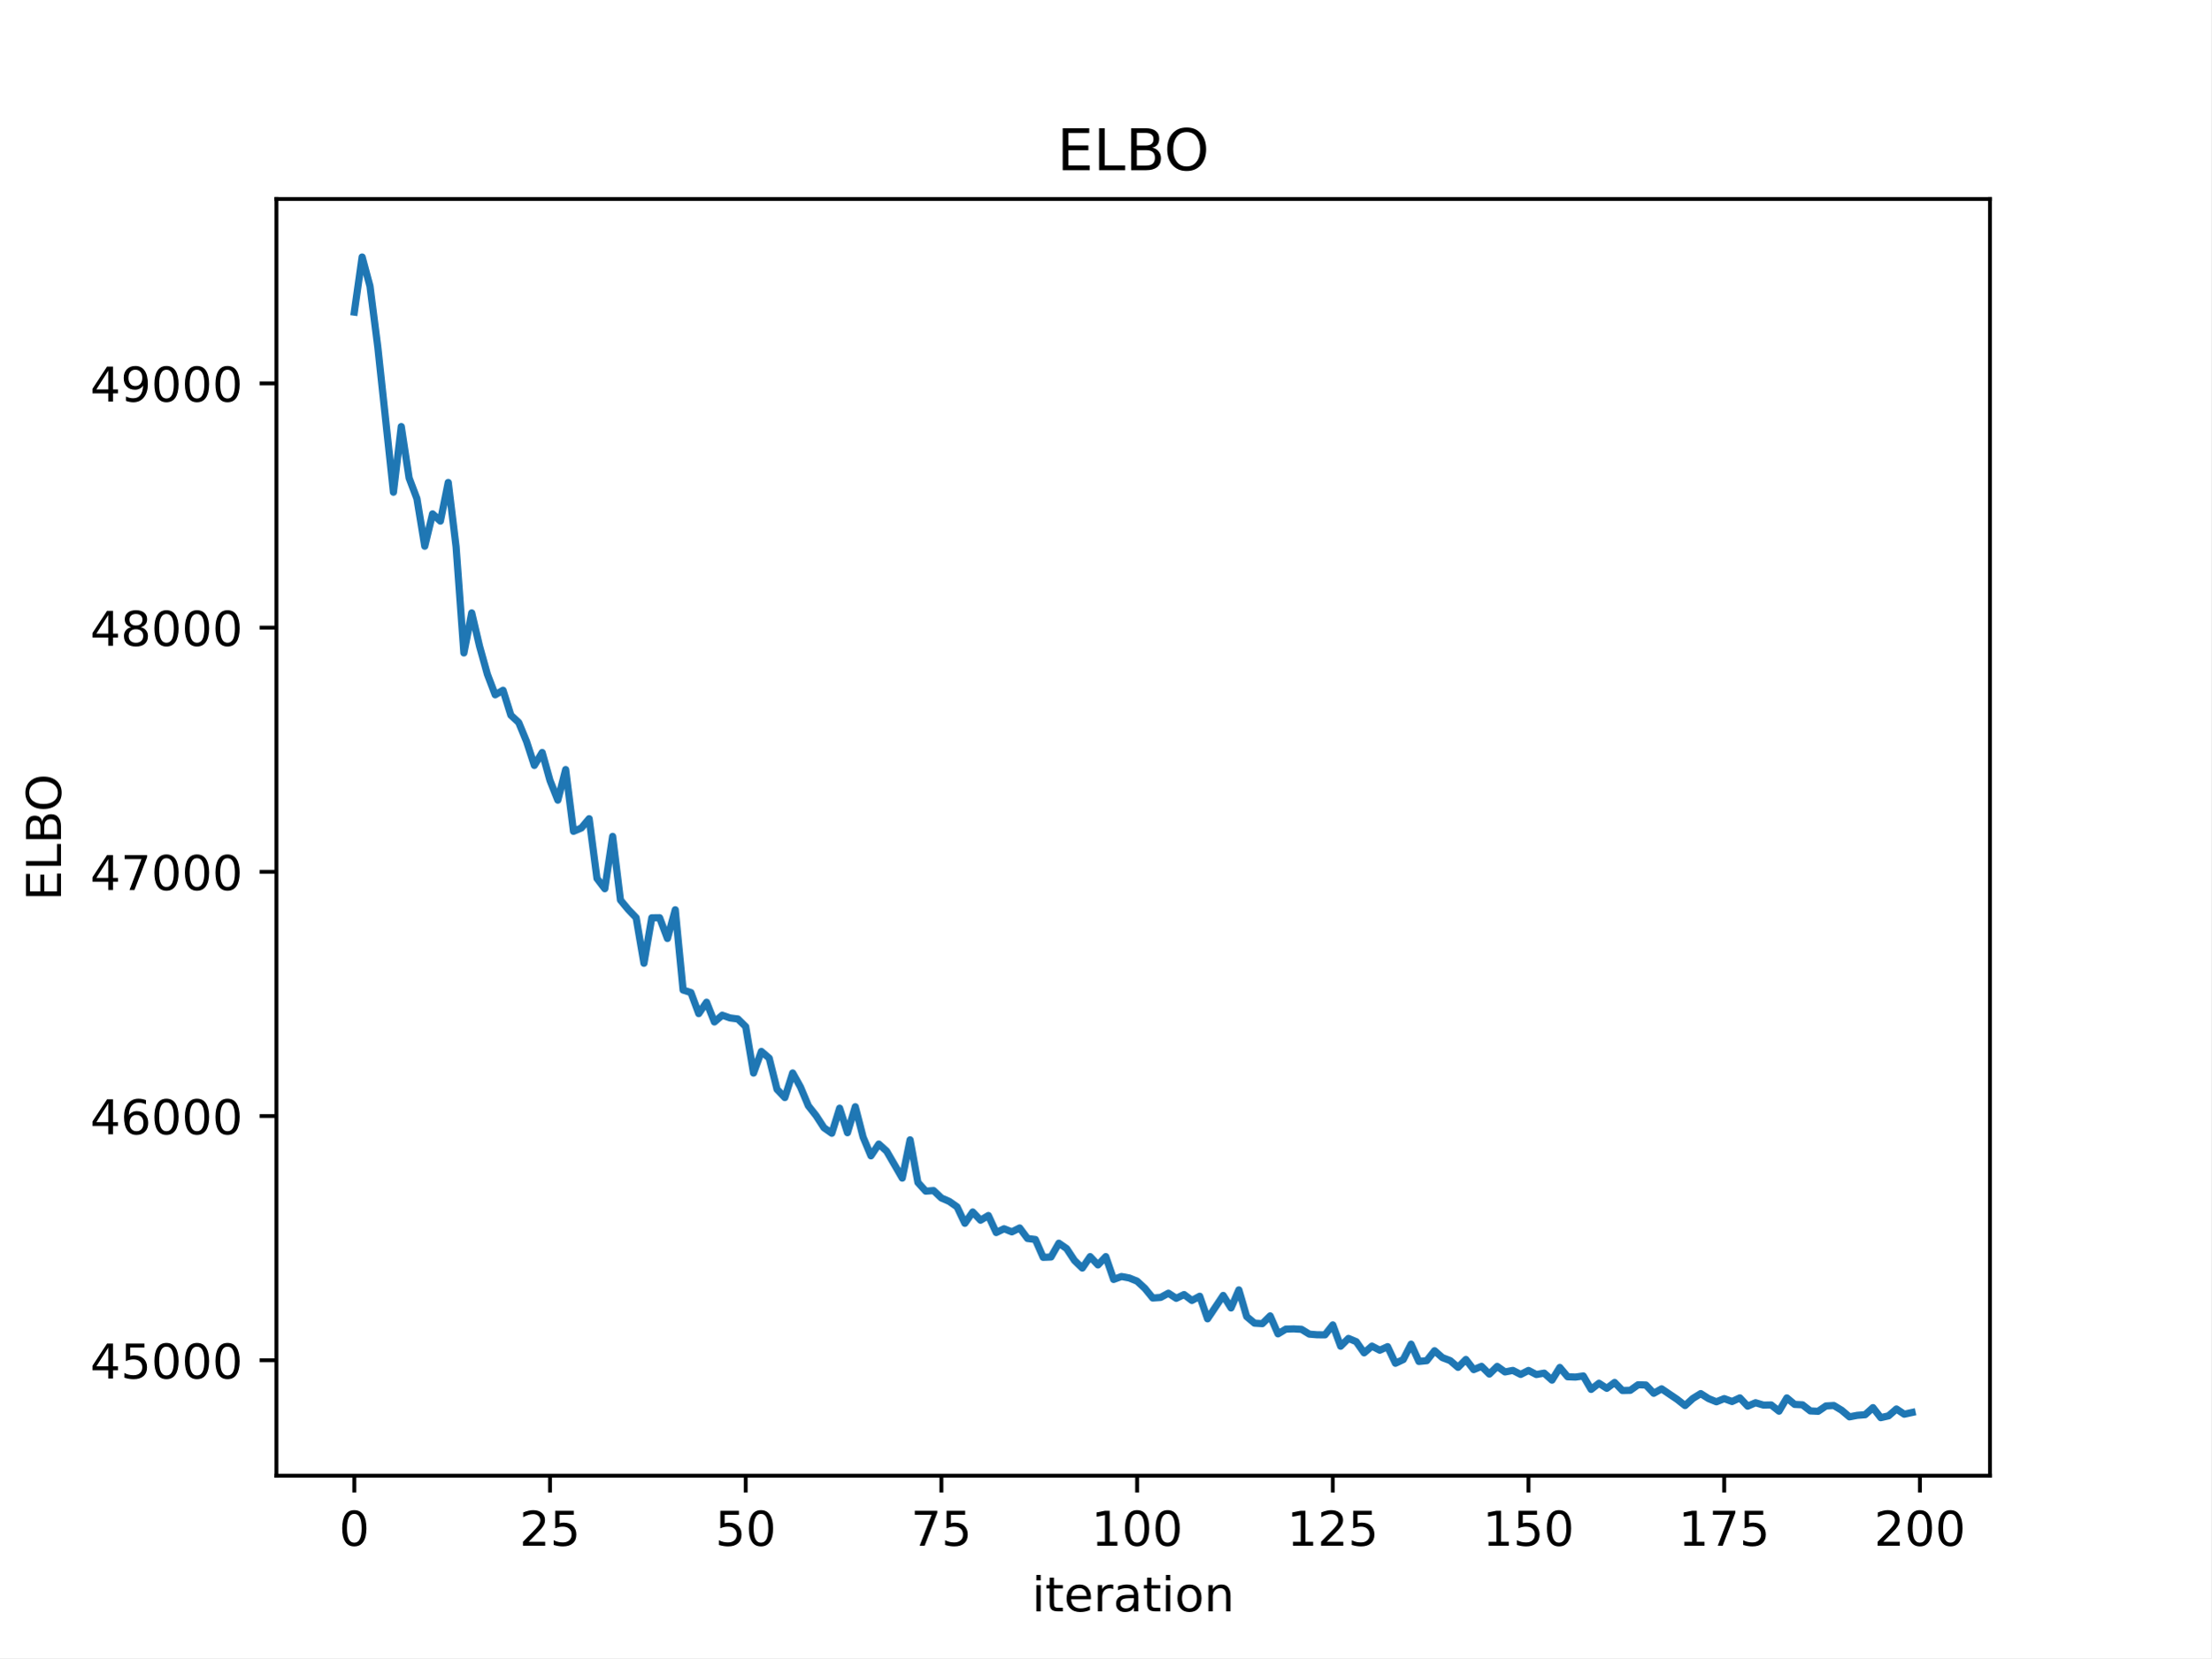
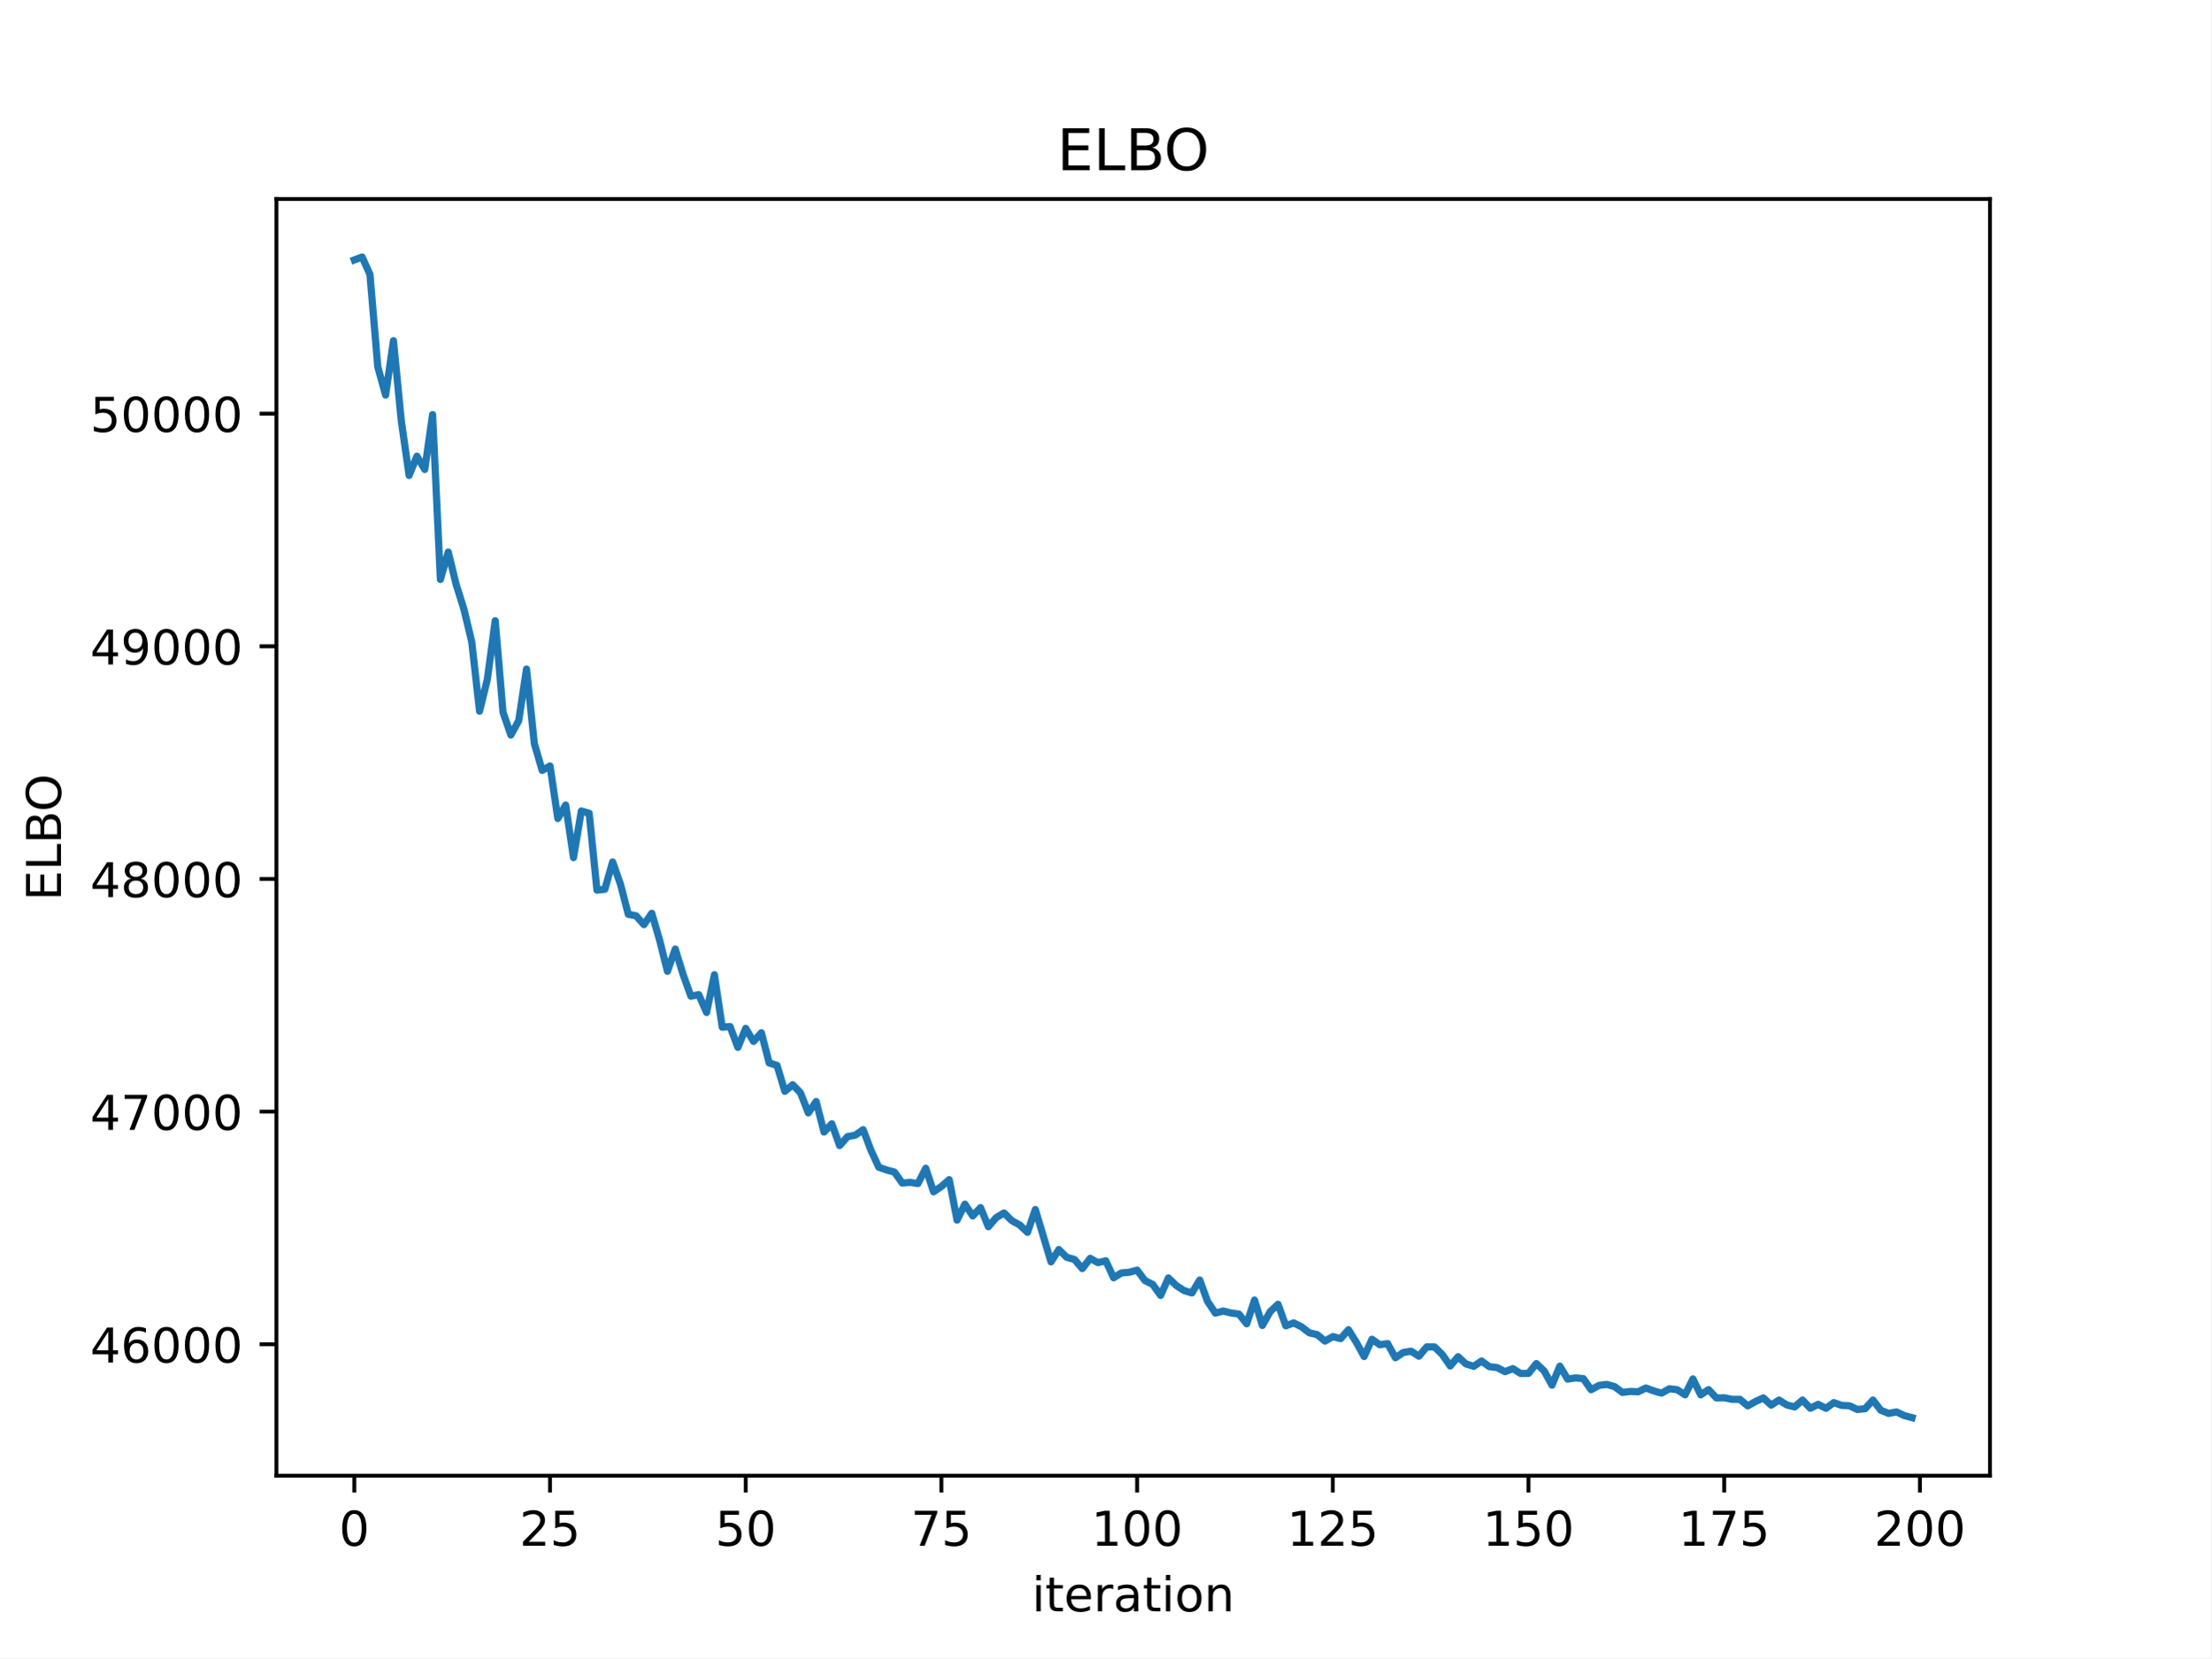
<svg xmlns="http://www.w3.org/2000/svg" xmlns:xlink="http://www.w3.org/1999/xlink" width="460.8pt" height="345.6pt" viewBox="0 0 460.8 345.6" version="1.1">
  <defs>
    <style type="text/css">*{stroke-linejoin: round; stroke-linecap: butt}</style>
  </defs>
  <g id="figure_1">
    <g id="patch_1">
      <path d="M 0 345.6  L 460.8 345.6  L 460.8 0  L 0 0  z " style="fill: #ffffff" />
    </g>
    <g id="axes_1">
      <g id="patch_2">
        <path d="M 57.6 307.584  L 414.72 307.584  L 414.72 41.472  L 57.6 41.472  z " style="fill: #ffffff" />
      </g>
      <g id="matplotlib.axis_1">
        <g id="xtick_1">
          <g id="line2d_1">
            <defs>
-               <path id="m152ac7d401" d="M 0 0  L 0 3.5  " style="stroke: #000000; stroke-width: 0.8" />
+               <path id="m74ce36e250" d="M 0 0  L 0 3.5  " style="stroke: #000000; stroke-width: 0.8" />
            </defs>
            <g>
-               <use xlink:href="#m152ac7d401" x="73.833" y="307.584" style="stroke: #000000; stroke-width: 0.8" />
+               <use xlink:href="#m74ce36e250" x="73.833" y="307.584" style="stroke: #000000; stroke-width: 0.8" />
            </g>
          </g>
          <g id="text_1">
            <g transform="translate(70.65148 322.1824) scale(0.1 -0.1)">
              <defs>
                <path id="DejaVuSans-30" d="M 2034 4250  Q 1547 4250 1301 3770  Q 1056 3291 1056 2328  Q 1056 1369 1301 889  Q 1547 409 2034 409  Q 2525 409 2770 889  Q 3016 1369 3016 2328  Q 3016 3291 2770 3770  Q 2525 4250 2034 4250  z M 2034 4750  Q 2819 4750 3233 4129  Q 3647 3509 3647 2328  Q 3647 1150 3233 529  Q 2819 -91 2034 -91  Q 1250 -91 836 529  Q 422 1150 422 2328  Q 422 3509 836 4129  Q 1250 4750 2034 4750  z " transform="scale(0.015625)" />
              </defs>
              <use xlink:href="#DejaVuSans-30" />
            </g>
          </g>
        </g>
        <g id="xtick_2">
          <g id="line2d_2">
            <g>
-               <use xlink:href="#m152ac7d401" x="114.618" y="307.584" style="stroke: #000000; stroke-width: 0.8" />
+               <use xlink:href="#m74ce36e250" x="114.618" y="307.584" style="stroke: #000000; stroke-width: 0.8" />
            </g>
          </g>
          <g id="text_2">
            <g transform="translate(108.256 322.1824) scale(0.1 -0.1)">
              <defs>
                <path id="DejaVuSans-32" d="M 1228 531  L 3431 531  L 3431 0  L 469 0  L 469 531  Q 828 903 1448 1529  Q 2069 2156 2228 2338  Q 2531 2678 2651 2914  Q 2772 3150 2772 3378  Q 2772 3750 2511 3984  Q 2250 4219 1831 4219  Q 1534 4219 1204 4116  Q 875 4013 500 3803  L 500 4441  Q 881 4594 1212 4672  Q 1544 4750 1819 4750  Q 2544 4750 2975 4387  Q 3406 4025 3406 3419  Q 3406 3131 3298 2873  Q 3191 2616 2906 2266  Q 2828 2175 2409 1742  Q 1991 1309 1228 531  z " transform="scale(0.015625)" />
                <path id="DejaVuSans-35" d="M 691 4666  L 3169 4666  L 3169 4134  L 1269 4134  L 1269 2991  Q 1406 3038 1543 3061  Q 1681 3084 1819 3084  Q 2600 3084 3056 2656  Q 3513 2228 3513 1497  Q 3513 744 3044 326  Q 2575 -91 1722 -91  Q 1428 -91 1123 -41  Q 819 9 494 109  L 494 744  Q 775 591 1075 516  Q 1375 441 1709 441  Q 2250 441 2565 725  Q 2881 1009 2881 1497  Q 2881 1984 2565 2268  Q 2250 2553 1709 2553  Q 1456 2553 1204 2497  Q 953 2441 691 2322  L 691 4666  z " transform="scale(0.015625)" />
              </defs>
              <use xlink:href="#DejaVuSans-32" />
              <use xlink:href="#DejaVuSans-35" transform="translate(63.62305 0)" />
            </g>
          </g>
        </g>
        <g id="xtick_3">
          <g id="line2d_3">
            <g>
-               <use xlink:href="#m152ac7d401" x="155.404" y="307.584" style="stroke: #000000; stroke-width: 0.8" />
+               <use xlink:href="#m74ce36e250" x="155.404" y="307.584" style="stroke: #000000; stroke-width: 0.8" />
            </g>
          </g>
          <g id="text_3">
            <g transform="translate(149.0417 322.1824) scale(0.1 -0.1)">
              <use xlink:href="#DejaVuSans-35" />
              <use xlink:href="#DejaVuSans-30" transform="translate(63.62305 0)" />
            </g>
          </g>
        </g>
        <g id="xtick_4">
          <g id="line2d_4">
            <g>
-               <use xlink:href="#m152ac7d401" x="196.19" y="307.584" style="stroke: #000000; stroke-width: 0.8" />
+               <use xlink:href="#m74ce36e250" x="196.19" y="307.584" style="stroke: #000000; stroke-width: 0.8" />
            </g>
          </g>
          <g id="text_4">
            <g transform="translate(189.8275 322.1824) scale(0.1 -0.1)">
              <defs>
                <path id="DejaVuSans-37" d="M 525 4666  L 3525 4666  L 3525 4397  L 1831 0  L 1172 0  L 2766 4134  L 525 4134  L 525 4666  z " transform="scale(0.015625)" />
              </defs>
              <use xlink:href="#DejaVuSans-37" />
              <use xlink:href="#DejaVuSans-35" transform="translate(63.62305 0)" />
            </g>
          </g>
        </g>
        <g id="xtick_5">
          <g id="line2d_5">
            <g>
-               <use xlink:href="#m152ac7d401" x="236.976" y="307.584" style="stroke: #000000; stroke-width: 0.8" />
+               <use xlink:href="#m74ce36e250" x="236.976" y="307.584" style="stroke: #000000; stroke-width: 0.8" />
            </g>
          </g>
          <g id="text_5">
            <g transform="translate(227.432 322.1824) scale(0.1 -0.1)">
              <defs>
                <path id="DejaVuSans-31" d="M 794 531  L 1825 531  L 1825 4091  L 703 3866  L 703 4441  L 1819 4666  L 2450 4666  L 2450 531  L 3481 531  L 3481 0  L 794 0  L 794 531  z " transform="scale(0.015625)" />
              </defs>
              <use xlink:href="#DejaVuSans-31" />
              <use xlink:href="#DejaVuSans-30" transform="translate(63.62305 0)" />
              <use xlink:href="#DejaVuSans-30" transform="translate(127.2461 0)" />
            </g>
          </g>
        </g>
        <g id="xtick_6">
          <g id="line2d_6">
            <g>
-               <use xlink:href="#m152ac7d401" x="277.761" y="307.584" style="stroke: #000000; stroke-width: 0.8" />
+               <use xlink:href="#m74ce36e250" x="277.761" y="307.584" style="stroke: #000000; stroke-width: 0.8" />
            </g>
          </g>
          <g id="text_6">
            <g transform="translate(268.2177 322.1824) scale(0.1 -0.1)">
              <use xlink:href="#DejaVuSans-31" />
              <use xlink:href="#DejaVuSans-32" transform="translate(63.62305 0)" />
              <use xlink:href="#DejaVuSans-35" transform="translate(127.2461 0)" />
            </g>
          </g>
        </g>
        <g id="xtick_7">
          <g id="line2d_7">
            <g>
-               <use xlink:href="#m152ac7d401" x="318.547" y="307.584" style="stroke: #000000; stroke-width: 0.8" />
+               <use xlink:href="#m74ce36e250" x="318.547" y="307.584" style="stroke: #000000; stroke-width: 0.8" />
            </g>
          </g>
          <g id="text_7">
            <g transform="translate(309.0035 322.1824) scale(0.1 -0.1)">
              <use xlink:href="#DejaVuSans-31" />
              <use xlink:href="#DejaVuSans-35" transform="translate(63.62305 0)" />
              <use xlink:href="#DejaVuSans-30" transform="translate(127.2461 0)" />
            </g>
          </g>
        </g>
        <g id="xtick_8">
          <g id="line2d_8">
            <g>
-               <use xlink:href="#m152ac7d401" x="359.333" y="307.584" style="stroke: #000000; stroke-width: 0.8" />
+               <use xlink:href="#m74ce36e250" x="359.333" y="307.584" style="stroke: #000000; stroke-width: 0.8" />
            </g>
          </g>
          <g id="text_8">
            <g transform="translate(349.7892 322.1824) scale(0.1 -0.1)">
              <use xlink:href="#DejaVuSans-31" />
              <use xlink:href="#DejaVuSans-37" transform="translate(63.62305 0)" />
              <use xlink:href="#DejaVuSans-35" transform="translate(127.2461 0)" />
            </g>
          </g>
        </g>
        <g id="xtick_9">
          <g id="line2d_9">
            <g>
-               <use xlink:href="#m152ac7d401" x="400.119" y="307.584" style="stroke: #000000; stroke-width: 0.8" />
+               <use xlink:href="#m74ce36e250" x="400.119" y="307.584" style="stroke: #000000; stroke-width: 0.8" />
            </g>
          </g>
          <g id="text_9">
            <g transform="translate(390.575 322.1824) scale(0.1 -0.1)">
              <use xlink:href="#DejaVuSans-32" />
              <use xlink:href="#DejaVuSans-30" transform="translate(63.62305 0)" />
              <use xlink:href="#DejaVuSans-30" transform="translate(127.2461 0)" />
            </g>
          </g>
        </g>
        <g id="text_10">
          <g transform="translate(215.0373 335.8606) scale(0.1 -0.1)">
            <defs>
              <path id="DejaVuSans-69" d="M 603 3500  L 1178 3500  L 1178 0  L 603 0  L 603 3500  z M 603 4863  L 1178 4863  L 1178 4134  L 603 4134  L 603 4863  z " transform="scale(0.015625)" />
              <path id="DejaVuSans-74" d="M 1172 4494  L 1172 3500  L 2356 3500  L 2356 3053  L 1172 3053  L 1172 1153  Q 1172 725 1289 603  Q 1406 481 1766 481  L 2356 481  L 2356 0  L 1766 0  Q 1100 0 847 248  Q 594 497 594 1153  L 594 3053  L 172 3053  L 172 3500  L 594 3500  L 594 4494  L 1172 4494  z " transform="scale(0.015625)" />
              <path id="DejaVuSans-65" d="M 3597 1894  L 3597 1613  L 953 1613  Q 991 1019 1311 708  Q 1631 397 2203 397  Q 2534 397 2845 478  Q 3156 559 3463 722  L 3463 178  Q 3153 47 2828 -22  Q 2503 -91 2169 -91  Q 1331 -91 842 396  Q 353 884 353 1716  Q 353 2575 817 3079  Q 1281 3584 2069 3584  Q 2775 3584 3186 3129  Q 3597 2675 3597 1894  z M 3022 2063  Q 3016 2534 2758 2815  Q 2500 3097 2075 3097  Q 1594 3097 1305 2825  Q 1016 2553 972 2059  L 3022 2063  z " transform="scale(0.015625)" />
              <path id="DejaVuSans-72" d="M 2631 2963  Q 2534 3019 2420 3045  Q 2306 3072 2169 3072  Q 1681 3072 1420 2755  Q 1159 2438 1159 1844  L 1159 0  L 581 0  L 581 3500  L 1159 3500  L 1159 2956  Q 1341 3275 1631 3429  Q 1922 3584 2338 3584  Q 2397 3584 2469 3576  Q 2541 3569 2628 3553  L 2631 2963  z " transform="scale(0.015625)" />
              <path id="DejaVuSans-61" d="M 2194 1759  Q 1497 1759 1228 1600  Q 959 1441 959 1056  Q 959 750 1161 570  Q 1363 391 1709 391  Q 2188 391 2477 730  Q 2766 1069 2766 1631  L 2766 1759  L 2194 1759  z M 3341 1997  L 3341 0  L 2766 0  L 2766 531  Q 2569 213 2275 61  Q 1981 -91 1556 -91  Q 1019 -91 701 211  Q 384 513 384 1019  Q 384 1609 779 1909  Q 1175 2209 1959 2209  L 2766 2209  L 2766 2266  Q 2766 2663 2505 2880  Q 2244 3097 1772 3097  Q 1472 3097 1187 3025  Q 903 2953 641 2809  L 641 3341  Q 956 3463 1253 3523  Q 1550 3584 1831 3584  Q 2591 3584 2966 3190  Q 3341 2797 3341 1997  z " transform="scale(0.015625)" />
              <path id="DejaVuSans-6f" d="M 1959 3097  Q 1497 3097 1228 2736  Q 959 2375 959 1747  Q 959 1119 1226 758  Q 1494 397 1959 397  Q 2419 397 2687 759  Q 2956 1122 2956 1747  Q 2956 2369 2687 2733  Q 2419 3097 1959 3097  z M 1959 3584  Q 2709 3584 3137 3096  Q 3566 2609 3566 1747  Q 3566 888 3137 398  Q 2709 -91 1959 -91  Q 1206 -91 779 398  Q 353 888 353 1747  Q 353 2609 779 3096  Q 1206 3584 1959 3584  z " transform="scale(0.015625)" />
              <path id="DejaVuSans-6e" d="M 3513 2113  L 3513 0  L 2938 0  L 2938 2094  Q 2938 2591 2744 2837  Q 2550 3084 2163 3084  Q 1697 3084 1428 2787  Q 1159 2491 1159 1978  L 1159 0  L 581 0  L 581 3500  L 1159 3500  L 1159 2956  Q 1366 3272 1645 3428  Q 1925 3584 2291 3584  Q 2894 3584 3203 3211  Q 3513 2838 3513 2113  z " transform="scale(0.015625)" />
            </defs>
            <use xlink:href="#DejaVuSans-69" />
            <use xlink:href="#DejaVuSans-74" transform="translate(27.7832 0)" />
            <use xlink:href="#DejaVuSans-65" transform="translate(66.99219 0)" />
            <use xlink:href="#DejaVuSans-72" transform="translate(128.5156 0)" />
            <use xlink:href="#DejaVuSans-61" transform="translate(169.6289 0)" />
            <use xlink:href="#DejaVuSans-74" transform="translate(230.9082 0)" />
            <use xlink:href="#DejaVuSans-69" transform="translate(270.1172 0)" />
            <use xlink:href="#DejaVuSans-6f" transform="translate(297.9004 0)" />
            <use xlink:href="#DejaVuSans-6e" transform="translate(359.082 0)" />
          </g>
        </g>
      </g>
      <g id="matplotlib.axis_2">
        <g id="ytick_1">
          <g id="line2d_10">
            <defs>
-               <path id="m542d9fafd3" d="M 0 0  L -3.5 0  " style="stroke: #000000; stroke-width: 0.8" />
+               <path id="m95e756ec90" d="M 0 0  L -3.5 0  " style="stroke: #000000; stroke-width: 0.8" />
            </defs>
            <g>
-               <use xlink:href="#m542d9fafd3" x="57.6" y="283.532" style="stroke: #000000; stroke-width: 0.8" />
+               <use xlink:href="#m95e756ec90" x="57.6" y="280.2" style="stroke: #000000; stroke-width: 0.8" />
            </g>
          </g>
          <g id="text_11">
-             <g transform="translate(18.7875 287.3313) scale(0.1 -0.1)">
+             <g transform="translate(18.7875 283.9995) scale(0.1 -0.1)">
              <defs>
                <path id="DejaVuSans-34" d="M 2419 4116  L 825 1625  L 2419 1625  L 2419 4116  z M 2253 4666  L 3047 4666  L 3047 1625  L 3713 1625  L 3713 1100  L 3047 1100  L 3047 0  L 2419 0  L 2419 1100  L 313 1100  L 313 1709  L 2253 4666  z " transform="scale(0.015625)" />
+                 <path id="DejaVuSans-36" d="M 2113 2584  Q 1688 2584 1439 2293  Q 1191 2003 1191 1497  Q 1191 994 1439 701  Q 1688 409 2113 409  Q 2538 409 2786 701  Q 3034 994 3034 1497  Q 3034 2003 2786 2293  Q 2538 2584 2113 2584  z M 3366 4563  L 3366 3988  Q 3128 4100 2886 4159  Q 2644 4219 2406 4219  Q 1781 4219 1451 3797  Q 1122 3375 1075 2522  Q 1259 2794 1537 2939  Q 1816 3084 2150 3084  Q 2853 3084 3261 2657  Q 3669 2231 3669 1497  Q 3669 778 3244 343  Q 2819 -91 2113 -91  Q 1303 -91 875 529  Q 447 1150 447 2328  Q 447 3434 972 4092  Q 1497 4750 2381 4750  Q 2619 4750 2861 4703  Q 3103 4656 3366 4563  z " transform="scale(0.015625)" />
              </defs>
              <use xlink:href="#DejaVuSans-34" />
-               <use xlink:href="#DejaVuSans-35" transform="translate(63.62305 0)" />
+               <use xlink:href="#DejaVuSans-36" transform="translate(63.62305 0)" />
              <use xlink:href="#DejaVuSans-30" transform="translate(127.2461 0)" />
              <use xlink:href="#DejaVuSans-30" transform="translate(190.8691 0)" />
              <use xlink:href="#DejaVuSans-30" transform="translate(254.4922 0)" />
            </g>
          </g>
        </g>
        <g id="ytick_2">
          <g id="line2d_11">
            <g>
-               <use xlink:href="#m542d9fafd3" x="57.6" y="232.624" style="stroke: #000000; stroke-width: 0.8" />
+               <use xlink:href="#m95e756ec90" x="57.6" y="231.701" style="stroke: #000000; stroke-width: 0.8" />
            </g>
          </g>
          <g id="text_12">
-             <g transform="translate(18.7875 236.423) scale(0.1 -0.1)">
-               <defs>
-                 <path id="DejaVuSans-36" d="M 2113 2584  Q 1688 2584 1439 2293  Q 1191 2003 1191 1497  Q 1191 994 1439 701  Q 1688 409 2113 409  Q 2538 409 2786 701  Q 3034 994 3034 1497  Q 3034 2003 2786 2293  Q 2538 2584 2113 2584  z M 3366 4563  L 3366 3988  Q 3128 4100 2886 4159  Q 2644 4219 2406 4219  Q 1781 4219 1451 3797  Q 1122 3375 1075 2522  Q 1259 2794 1537 2939  Q 1816 3084 2150 3084  Q 2853 3084 3261 2657  Q 3669 2231 3669 1497  Q 3669 778 3244 343  Q 2819 -91 2113 -91  Q 1303 -91 875 529  Q 447 1150 447 2328  Q 447 3434 972 4092  Q 1497 4750 2381 4750  Q 2619 4750 2861 4703  Q 3103 4656 3366 4563  z " transform="scale(0.015625)" />
-               </defs>
+             <g transform="translate(18.7875 235.5) scale(0.1 -0.1)">
              <use xlink:href="#DejaVuSans-34" />
-               <use xlink:href="#DejaVuSans-36" transform="translate(63.62305 0)" />
+               <use xlink:href="#DejaVuSans-37" transform="translate(63.62305 0)" />
              <use xlink:href="#DejaVuSans-30" transform="translate(127.2461 0)" />
              <use xlink:href="#DejaVuSans-30" transform="translate(190.8691 0)" />
              <use xlink:href="#DejaVuSans-30" transform="translate(254.4922 0)" />
            </g>
          </g>
        </g>
        <g id="ytick_3">
          <g id="line2d_12">
            <g>
-               <use xlink:href="#m542d9fafd3" x="57.6" y="181.715" style="stroke: #000000; stroke-width: 0.8" />
+               <use xlink:href="#m95e756ec90" x="57.6" y="183.201" style="stroke: #000000; stroke-width: 0.8" />
            </g>
          </g>
          <g id="text_13">
-             <g transform="translate(18.7875 185.5146) scale(0.1 -0.1)">
+             <g transform="translate(18.7875 187.0005) scale(0.1 -0.1)">
+               <defs>
+                 <path id="DejaVuSans-38" d="M 2034 2216  Q 1584 2216 1326 1975  Q 1069 1734 1069 1313  Q 1069 891 1326 650  Q 1584 409 2034 409  Q 2484 409 2743 651  Q 3003 894 3003 1313  Q 3003 1734 2745 1975  Q 2488 2216 2034 2216  z M 1403 2484  Q 997 2584 770 2862  Q 544 3141 544 3541  Q 544 4100 942 4425  Q 1341 4750 2034 4750  Q 2731 4750 3128 4425  Q 3525 4100 3525 3541  Q 3525 3141 3298 2862  Q 3072 2584 2669 2484  Q 3125 2378 3379 2068  Q 3634 1759 3634 1313  Q 3634 634 3220 271  Q 2806 -91 2034 -91  Q 1263 -91 848 271  Q 434 634 434 1313  Q 434 1759 690 2068  Q 947 2378 1403 2484  z M 1172 3481  Q 1172 3119 1398 2916  Q 1625 2713 2034 2713  Q 2441 2713 2670 2916  Q 2900 3119 2900 3481  Q 2900 3844 2670 4047  Q 2441 4250 2034 4250  Q 1625 4250 1398 4047  Q 1172 3844 1172 3481  z " transform="scale(0.015625)" />
+               </defs>
              <use xlink:href="#DejaVuSans-34" />
-               <use xlink:href="#DejaVuSans-37" transform="translate(63.62305 0)" />
+               <use xlink:href="#DejaVuSans-38" transform="translate(63.62305 0)" />
              <use xlink:href="#DejaVuSans-30" transform="translate(127.2461 0)" />
              <use xlink:href="#DejaVuSans-30" transform="translate(190.8691 0)" />
              <use xlink:href="#DejaVuSans-30" transform="translate(254.4922 0)" />
            </g>
          </g>
        </g>
        <g id="ytick_4">
          <g id="line2d_13">
            <g>
-               <use xlink:href="#m542d9fafd3" x="57.6" y="130.807" style="stroke: #000000; stroke-width: 0.8" />
+               <use xlink:href="#m95e756ec90" x="57.6" y="134.702" style="stroke: #000000; stroke-width: 0.8" />
            </g>
          </g>
          <g id="text_14">
-             <g transform="translate(18.7875 134.6063) scale(0.1 -0.1)">
-               <defs>
-                 <path id="DejaVuSans-38" d="M 2034 2216  Q 1584 2216 1326 1975  Q 1069 1734 1069 1313  Q 1069 891 1326 650  Q 1584 409 2034 409  Q 2484 409 2743 651  Q 3003 894 3003 1313  Q 3003 1734 2745 1975  Q 2488 2216 2034 2216  z M 1403 2484  Q 997 2584 770 2862  Q 544 3141 544 3541  Q 544 4100 942 4425  Q 1341 4750 2034 4750  Q 2731 4750 3128 4425  Q 3525 4100 3525 3541  Q 3525 3141 3298 2862  Q 3072 2584 2669 2484  Q 3125 2378 3379 2068  Q 3634 1759 3634 1313  Q 3634 634 3220 271  Q 2806 -91 2034 -91  Q 1263 -91 848 271  Q 434 634 434 1313  Q 434 1759 690 2068  Q 947 2378 1403 2484  z M 1172 3481  Q 1172 3119 1398 2916  Q 1625 2713 2034 2713  Q 2441 2713 2670 2916  Q 2900 3119 2900 3481  Q 2900 3844 2670 4047  Q 2441 4250 2034 4250  Q 1625 4250 1398 4047  Q 1172 3844 1172 3481  z " transform="scale(0.015625)" />
+             <g transform="translate(18.7875 138.501) scale(0.1 -0.1)">
+               <defs>
+                 <path id="DejaVuSans-39" d="M 703 97  L 703 672  Q 941 559 1184 500  Q 1428 441 1663 441  Q 2288 441 2617 861  Q 2947 1281 2994 2138  Q 2813 1869 2534 1725  Q 2256 1581 1919 1581  Q 1219 1581 811 2004  Q 403 2428 403 3163  Q 403 3881 828 4315  Q 1253 4750 1959 4750  Q 2769 4750 3195 4129  Q 3622 3509 3622 2328  Q 3622 1225 3098 567  Q 2575 -91 1691 -91  Q 1453 -91 1209 -44  Q 966 3 703 97  z M 1959 2075  Q 2384 2075 2632 2365  Q 2881 2656 2881 3163  Q 2881 3666 2632 3958  Q 2384 4250 1959 4250  Q 1534 4250 1286 3958  Q 1038 3666 1038 3163  Q 1038 2656 1286 2365  Q 1534 2075 1959 2075  z " transform="scale(0.015625)" />
              </defs>
              <use xlink:href="#DejaVuSans-34" />
-               <use xlink:href="#DejaVuSans-38" transform="translate(63.62305 0)" />
+               <use xlink:href="#DejaVuSans-39" transform="translate(63.62305 0)" />
              <use xlink:href="#DejaVuSans-30" transform="translate(127.2461 0)" />
              <use xlink:href="#DejaVuSans-30" transform="translate(190.8691 0)" />
              <use xlink:href="#DejaVuSans-30" transform="translate(254.4922 0)" />
            </g>
          </g>
        </g>
        <g id="ytick_5">
          <g id="line2d_14">
            <g>
-               <use xlink:href="#m542d9fafd3" x="57.6" y="79.899" style="stroke: #000000; stroke-width: 0.8" />
+               <use xlink:href="#m95e756ec90" x="57.6" y="86.202" style="stroke: #000000; stroke-width: 0.8" />
            </g>
          </g>
          <g id="text_15">
-             <g transform="translate(18.7875 83.69797) scale(0.1 -0.1)">
-               <defs>
-                 <path id="DejaVuSans-39" d="M 703 97  L 703 672  Q 941 559 1184 500  Q 1428 441 1663 441  Q 2288 441 2617 861  Q 2947 1281 2994 2138  Q 2813 1869 2534 1725  Q 2256 1581 1919 1581  Q 1219 1581 811 2004  Q 403 2428 403 3163  Q 403 3881 828 4315  Q 1253 4750 1959 4750  Q 2769 4750 3195 4129  Q 3622 3509 3622 2328  Q 3622 1225 3098 567  Q 2575 -91 1691 -91  Q 1453 -91 1209 -44  Q 966 3 703 97  z M 1959 2075  Q 2384 2075 2632 2365  Q 2881 2656 2881 3163  Q 2881 3666 2632 3958  Q 2384 4250 1959 4250  Q 1534 4250 1286 3958  Q 1038 3666 1038 3163  Q 1038 2656 1286 2365  Q 1534 2075 1959 2075  z " transform="scale(0.015625)" />
-               </defs>
-               <use xlink:href="#DejaVuSans-34" />
-               <use xlink:href="#DejaVuSans-39" transform="translate(63.62305 0)" />
+             <g transform="translate(18.7875 90.0015) scale(0.1 -0.1)">
+               <use xlink:href="#DejaVuSans-35" />
+               <use xlink:href="#DejaVuSans-30" transform="translate(63.62305 0)" />
              <use xlink:href="#DejaVuSans-30" transform="translate(127.2461 0)" />
              <use xlink:href="#DejaVuSans-30" transform="translate(190.8691 0)" />
              <use xlink:href="#DejaVuSans-30" transform="translate(254.4922 0)" />
            </g>
          </g>
        </g>
        <g id="text_16">
          <g transform="translate(12.70781 187.7522) rotate(-90) scale(0.1 -0.1)">
            <defs>
              <path id="DejaVuSans-45" d="M 628 4666  L 3578 4666  L 3578 4134  L 1259 4134  L 1259 2753  L 3481 2753  L 3481 2222  L 1259 2222  L 1259 531  L 3634 531  L 3634 0  L 628 0  L 628 4666  z " transform="scale(0.015625)" />
              <path id="DejaVuSans-4c" d="M 628 4666  L 1259 4666  L 1259 531  L 3531 531  L 3531 0  L 628 0  L 628 4666  z " transform="scale(0.015625)" />
              <path id="DejaVuSans-42" d="M 1259 2228  L 1259 519  L 2272 519  Q 2781 519 3026 730  Q 3272 941 3272 1375  Q 3272 1813 3026 2020  Q 2781 2228 2272 2228  L 1259 2228  z M 1259 4147  L 1259 2741  L 2194 2741  Q 2656 2741 2882 2914  Q 3109 3088 3109 3444  Q 3109 3797 2882 3972  Q 2656 4147 2194 4147  L 1259 4147  z M 628 4666  L 2241 4666  Q 2963 4666 3353 4366  Q 3744 4066 3744 3513  Q 3744 3084 3544 2831  Q 3344 2578 2956 2516  Q 3422 2416 3680 2098  Q 3938 1781 3938 1306  Q 3938 681 3513 340  Q 3088 0 2303 0  L 628 0  L 628 4666  z " transform="scale(0.015625)" />
              <path id="DejaVuSans-4f" d="M 2522 4238  Q 1834 4238 1429 3725  Q 1025 3213 1025 2328  Q 1025 1447 1429 934  Q 1834 422 2522 422  Q 3209 422 3611 934  Q 4013 1447 4013 2328  Q 4013 3213 3611 3725  Q 3209 4238 2522 4238  z M 2522 4750  Q 3503 4750 4090 4092  Q 4678 3434 4678 2328  Q 4678 1225 4090 567  Q 3503 -91 2522 -91  Q 1538 -91 948 565  Q 359 1222 359 2328  Q 359 3434 948 4092  Q 1538 4750 2522 4750  z " transform="scale(0.015625)" />
            </defs>
            <use xlink:href="#DejaVuSans-45" />
            <use xlink:href="#DejaVuSans-4c" transform="translate(63.18359 0)" />
            <use xlink:href="#DejaVuSans-42" transform="translate(118.8965 0)" />
            <use xlink:href="#DejaVuSans-4f" transform="translate(185.75 0)" />
          </g>
        </g>
      </g>
      <g id="line2d_15">
-         <path d="M 73.833 65.042  L 75.464 53.568  L 77.096 59.633  L 78.727 72.315  L 81.99 102.591  L 83.621 88.905  L 85.253 99.627  L 86.884 103.939  L 88.516 113.844  L 90.147 107.106  L 91.778 108.61  L 93.41 100.556  L 95.041 113.923  L 96.673 136.088  L 98.304 127.748  L 99.936 134.693  L 101.567 140.539  L 103.198 144.822  L 104.83 143.869  L 106.461 149.069  L 108.093 150.579  L 109.724 154.533  L 111.356 159.534  L 112.987 156.844  L 114.618 162.685  L 116.25 166.776  L 117.881 160.405  L 119.513 173.274  L 121.144 172.587  L 122.776 170.641  L 124.407 183.095  L 126.038 185.232  L 127.67 174.329  L 129.301 187.6  L 130.933 189.572  L 132.564 191.276  L 134.196 200.781  L 135.827 191.302  L 137.458 191.28  L 139.09 195.613  L 140.721 189.627  L 142.353 206.356  L 143.984 206.879  L 145.616 211.271  L 147.247 208.896  L 148.879 213.01  L 150.51 211.607  L 152.141 212.172  L 153.773 212.383  L 155.404 213.983  L 157.036 223.662  L 158.667 219.158  L 160.299 220.55  L 161.93 227.049  L 163.561 228.769  L 165.193 223.639  L 166.824 226.577  L 168.456 230.477  L 170.087 232.552  L 171.719 235.066  L 173.35 236.209  L 174.981 230.986  L 176.613 236.096  L 178.244 230.683  L 179.876 237.022  L 181.507 240.912  L 183.139 238.46  L 184.77 239.93  L 188.033 245.558  L 189.664 237.576  L 191.296 246.474  L 192.927 248.276  L 194.559 248.152  L 196.19 249.705  L 197.821 250.41  L 199.453 251.55  L 201.084 254.981  L 202.716 252.618  L 204.347 254.335  L 205.979 253.355  L 207.61 256.904  L 209.241 256.115  L 210.873 256.762  L 212.504 255.947  L 214.136 258.142  L 215.767 258.349  L 217.399 262.069  L 219.03 262.001  L 220.661 259.123  L 222.293 260.248  L 223.924 262.727  L 225.556 264.308  L 227.187 261.924  L 228.819 263.652  L 230.45 261.923  L 232.081 266.678  L 233.713 266.067  L 235.344 266.374  L 236.976 267.037  L 238.607 268.547  L 240.239 270.552  L 241.87 270.434  L 243.501 269.542  L 245.133 270.616  L 246.764 269.83  L 248.396 271.062  L 250.027 270.181  L 251.659 274.886  L 254.921 270.012  L 256.553 272.623  L 258.184 268.857  L 259.816 274.426  L 261.447 275.794  L 263.079 275.894  L 264.71 274.277  L 266.341 278.019  L 267.973 277.033  L 269.604 276.987  L 271.236 277.08  L 272.867 278.076  L 274.499 278.214  L 276.13 278.227  L 277.761 276.157  L 279.393 280.6  L 281.024 278.968  L 282.656 279.655  L 284.287 281.979  L 285.919 280.575  L 287.55 281.434  L 289.181 280.684  L 290.813 284.149  L 292.444 283.379  L 294.076 280.174  L 295.707 283.776  L 297.339 283.609  L 298.97 281.539  L 300.601 282.977  L 302.233 283.6  L 303.864 285.004  L 305.496 283.359  L 307.127 285.475  L 308.759 284.795  L 310.39 286.406  L 312.021 284.802  L 313.653 285.961  L 315.284 285.637  L 316.916 286.479  L 318.547 285.646  L 320.179 286.502  L 321.81 286.205  L 323.441 287.666  L 325.073 285.022  L 326.704 286.964  L 328.336 287.029  L 329.967 286.798  L 331.599 289.6  L 333.23 288.315  L 334.862 289.372  L 336.493 288.15  L 338.124 289.834  L 339.756 289.793  L 341.387 288.628  L 343.019 288.687  L 344.65 290.408  L 346.282 289.478  L 349.544 291.684  L 351.176 292.967  L 352.807 291.481  L 354.439 290.473  L 356.07 291.515  L 357.702 292.181  L 359.333 291.518  L 360.964 292.122  L 362.596 291.364  L 364.227 293.094  L 365.859 292.376  L 367.49 292.867  L 369.122 292.836  L 370.753 294.137  L 372.384 291.372  L 374.016 292.729  L 375.647 292.811  L 377.279 294.086  L 378.91 294.162  L 380.542 293.047  L 382.173 292.951  L 383.804 293.942  L 385.436 295.322  L 387.067 295  L 388.699 294.874  L 390.33 293.395  L 391.962 295.488  L 393.593 295.104  L 395.224 293.68  L 396.856 294.77  L 398.487 294.407  L 398.487 294.407  " clip-path="url(#p4d1f1ee1a4)" style="fill: none; stroke: #1f77b4; stroke-width: 1.5; stroke-linecap: square" />
+         <path d="M 73.833 54.177  L 75.464 53.568  L 77.096 57.208  L 78.727 76.464  L 80.358 82.338  L 81.99 71.01  L 83.621 87.682  L 85.253 99.095  L 86.884 95.086  L 88.516 97.851  L 90.147 86.412  L 91.778 120.78  L 93.41 115.061  L 95.041 121.74  L 96.673 126.977  L 98.304 133.747  L 99.936 148.234  L 101.567 141.542  L 103.198 129.377  L 104.83 148.473  L 106.461 153.197  L 108.093 150.231  L 109.724 139.447  L 111.356 155.006  L 112.987 160.577  L 114.618 159.653  L 116.25 170.605  L 117.881 167.788  L 119.513 178.753  L 121.144 169.038  L 122.776 169.498  L 124.407 185.538  L 126.038 185.354  L 127.67 179.655  L 129.301 184.287  L 130.933 190.568  L 132.564 190.885  L 134.196 192.725  L 135.827 190.358  L 137.458 195.941  L 139.09 202.456  L 140.721 197.805  L 142.353 203.113  L 143.984 207.642  L 145.616 207.303  L 147.247 211.031  L 148.879 203.167  L 150.51 214.107  L 152.141 213.962  L 153.773 218.311  L 155.404 214.345  L 157.036 217.072  L 158.667 215.256  L 160.299 221.565  L 161.93 222.057  L 163.561 227.47  L 165.193 226.092  L 166.824 227.788  L 168.456 231.972  L 170.087 229.581  L 171.719 235.955  L 173.35 234.235  L 174.981 238.784  L 176.613 236.91  L 178.244 236.609  L 179.876 235.457  L 181.507 239.756  L 183.139 243.29  L 184.77 243.865  L 186.401 244.294  L 188.033 246.589  L 189.664 246.447  L 191.296 246.691  L 192.927 243.505  L 194.559 248.412  L 196.19 247.298  L 197.821 245.883  L 199.453 254.314  L 201.084 250.982  L 202.716 253.441  L 204.347 251.705  L 205.979 255.693  L 207.61 253.785  L 209.241 252.823  L 210.873 254.426  L 212.504 255.315  L 214.136 256.859  L 215.767 252.1  L 219.03 263.012  L 220.661 260.445  L 222.293 262.061  L 223.924 262.515  L 225.556 264.415  L 227.187 262.287  L 228.819 263.178  L 230.45 262.794  L 232.081 266.329  L 233.713 265.319  L 235.344 265.183  L 236.976 264.731  L 238.607 266.907  L 240.239 267.724  L 241.87 270.005  L 243.501 266.364  L 245.133 267.937  L 246.764 269.004  L 248.396 269.493  L 250.027 266.794  L 251.659 271.261  L 253.29 273.7  L 254.921 273.258  L 256.553 273.673  L 258.184 273.889  L 259.816 275.917  L 261.447 270.975  L 263.079 276.272  L 264.71 273.384  L 266.341 271.85  L 267.973 276.344  L 269.604 275.74  L 271.236 276.549  L 272.867 277.807  L 274.499 278.181  L 276.13 279.531  L 277.761 278.59  L 279.393 279.018  L 281.024 277.157  L 282.656 279.772  L 284.287 282.742  L 285.919 279.143  L 287.55 280.291  L 289.181 280.048  L 290.813 283.001  L 292.444 281.902  L 294.076 281.638  L 295.707 282.676  L 297.339 280.736  L 298.97 280.748  L 300.601 282.351  L 302.233 284.72  L 303.864 282.774  L 305.496 284.275  L 307.127 284.791  L 308.759 283.679  L 310.39 284.863  L 312.021 285.056  L 313.653 285.902  L 315.284 285.261  L 316.916 286.284  L 318.547 286.26  L 320.179 284.211  L 321.81 285.748  L 323.441 288.71  L 325.073 284.746  L 326.704 287.454  L 328.336 287.198  L 329.967 287.345  L 331.599 289.66  L 333.23 288.763  L 334.862 288.559  L 336.493 289.018  L 338.124 290.232  L 339.756 290.023  L 341.387 290.096  L 343.019 289.304  L 344.65 289.915  L 346.282 290.371  L 347.913 289.461  L 349.544 289.671  L 351.176 290.723  L 352.807 287.409  L 354.439 290.729  L 356.07 289.643  L 357.702 291.378  L 359.333 291.342  L 360.964 291.665  L 362.596 291.662  L 364.227 293.031  L 365.859 292.114  L 367.49 291.369  L 369.122 292.872  L 370.753 291.813  L 372.384 292.846  L 374.016 293.248  L 375.647 291.814  L 377.279 293.531  L 378.91 292.714  L 380.542 293.538  L 382.173 292.351  L 383.804 292.941  L 385.436 293.011  L 387.067 293.781  L 388.699 293.619  L 390.33 291.811  L 391.962 293.936  L 393.593 294.603  L 395.224 294.293  L 396.856 295.052  L 398.487 295.488  L 398.487 295.488  " clip-path="url(#pf485a0543e)" style="fill: none; stroke: #1f77b4; stroke-width: 1.5; stroke-linecap: square" />
      </g>
      <g id="patch_3">
        <path d="M 57.6 307.584  L 57.6 41.472  " style="fill: none; stroke: #000000; stroke-width: 0.8; stroke-linejoin: miter; stroke-linecap: square" />
      </g>
      <g id="patch_4">
        <path d="M 414.72 307.584  L 414.72 41.472  " style="fill: none; stroke: #000000; stroke-width: 0.8; stroke-linejoin: miter; stroke-linecap: square" />
      </g>
      <g id="patch_5">
        <path d="M 57.6 307.584  L 414.72 307.584  " style="fill: none; stroke: #000000; stroke-width: 0.8; stroke-linejoin: miter; stroke-linecap: square" />
      </g>
      <g id="patch_6">
        <path d="M 57.6 41.472  L 414.72 41.472  " style="fill: none; stroke: #000000; stroke-width: 0.8; stroke-linejoin: miter; stroke-linecap: square" />
      </g>
      <g id="text_17">
        <g transform="translate(220.2909 35.472) scale(0.12 -0.12)">
          <use xlink:href="#DejaVuSans-45" />
          <use xlink:href="#DejaVuSans-4c" transform="translate(63.18359 0)" />
          <use xlink:href="#DejaVuSans-42" transform="translate(118.8965 0)" />
          <use xlink:href="#DejaVuSans-4f" transform="translate(185.75 0)" />
        </g>
      </g>
    </g>
  </g>
  <defs>
-     <clipPath id="p4d1f1ee1a4">
+     <clipPath id="pf485a0543e">
      <rect x="57.6" y="41.472" width="357.12" height="266.112" />
    </clipPath>
  </defs>
</svg>
